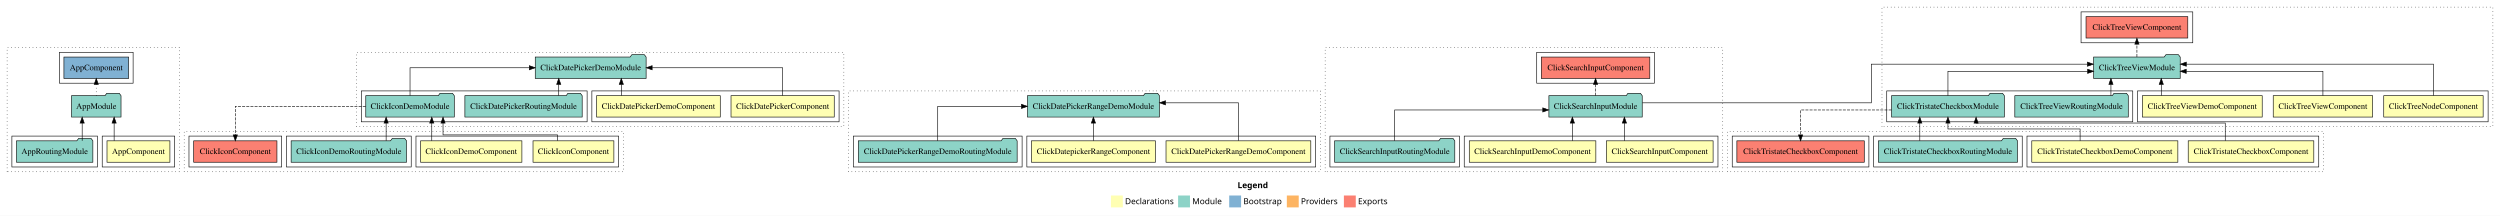
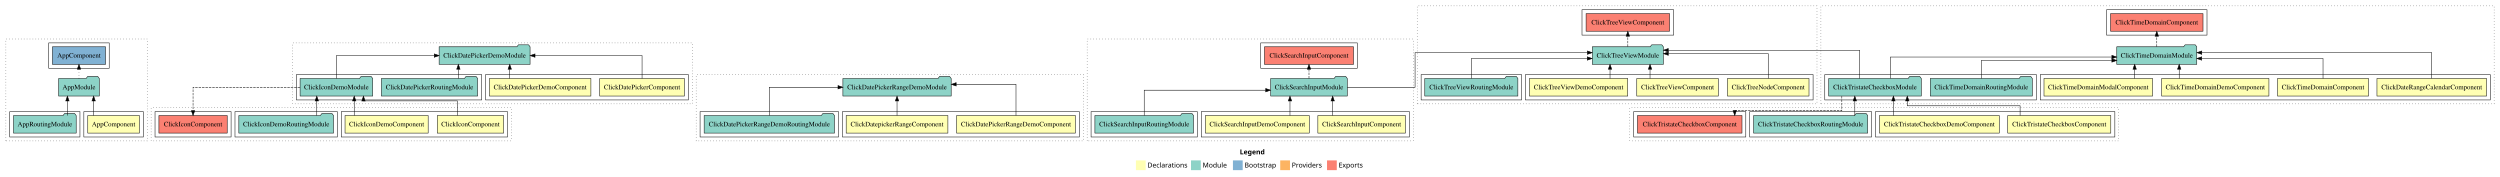
- <svg xmlns="http://www.w3.org/2000/svg" width="4207pt" height="363pt" viewBox="0.00 0.00 4207.00 363.00">
+ <svg xmlns="http://www.w3.org/2000/svg" width="5128pt" height="363pt" viewBox="0.00 0.00 5128.00 363.00">
  <g id="graph0" class="graph" transform="scale(1 1) rotate(0) translate(4 359)">
-     <polygon fill="#ffffff" stroke="transparent" points="-4,4 -4,-359 4203,-359 4203,4 -4,4" />
-     <text text-anchor="start" x="2078.509" y="-42.4" font-family="sans-serif" font-weight="bold" font-size="14.00" fill="#000000">Legend</text>
-     <polygon fill="#ffffb3" stroke="transparent" points="1865.5,-10 1865.5,-30 1885.5,-30 1885.5,-10 1865.5,-10" />
-     <text text-anchor="start" x="1889.129" y="-15.4" font-family="sans-serif" font-size="14.00" fill="#000000">  Declarations</text>
-     <polygon fill="#8dd3c7" stroke="transparent" points="1978.5,-10 1978.5,-30 1998.5,-30 1998.5,-10 1978.5,-10" />
-     <text text-anchor="start" x="2002.225" y="-15.4" font-family="sans-serif" font-size="14.00" fill="#000000">  Module</text>
-     <polygon fill="#80b1d3" stroke="transparent" points="2064.5,-10 2064.5,-30 2084.5,-30 2084.5,-10 2064.5,-10" />
-     <text text-anchor="start" x="2088.281" y="-15.4" font-family="sans-serif" font-size="14.00" fill="#000000">  Bootstrap</text>
-     <polygon fill="#fdb462" stroke="transparent" points="2161.5,-10 2161.5,-30 2181.5,-30 2181.5,-10 2161.5,-10" />
-     <text text-anchor="start" x="2185.173" y="-15.4" font-family="sans-serif" font-size="14.00" fill="#000000">  Providers</text>
-     <polygon fill="#fb8072" stroke="transparent" points="2257.5,-10 2257.5,-30 2277.5,-30 2277.5,-10 2257.5,-10" />
-     <text text-anchor="start" x="2281.226" y="-15.4" font-family="sans-serif" font-size="14.00" fill="#000000">  Exports</text>
+     <polygon fill="#ffffff" stroke="transparent" points="-4,4 -4,-359 5124,-359 5124,4 -4,4" />
+     <text text-anchor="start" x="2539.009" y="-42.4" font-family="sans-serif" font-weight="bold" font-size="14.00" fill="#000000">Legend</text>
+     <polygon fill="#ffffb3" stroke="transparent" points="2326,-10 2326,-30 2346,-30 2346,-10 2326,-10" />
+     <text text-anchor="start" x="2349.629" y="-15.4" font-family="sans-serif" font-size="14.00" fill="#000000">  Declarations</text>
+     <polygon fill="#8dd3c7" stroke="transparent" points="2439,-10 2439,-30 2459,-30 2459,-10 2439,-10" />
+     <text text-anchor="start" x="2462.725" y="-15.4" font-family="sans-serif" font-size="14.00" fill="#000000">  Module</text>
+     <polygon fill="#80b1d3" stroke="transparent" points="2525,-10 2525,-30 2545,-30 2545,-10 2525,-10" />
+     <text text-anchor="start" x="2548.781" y="-15.4" font-family="sans-serif" font-size="14.00" fill="#000000">  Bootstrap</text>
+     <polygon fill="#fdb462" stroke="transparent" points="2622,-10 2622,-30 2642,-30 2642,-10 2622,-10" />
+     <text text-anchor="start" x="2645.673" y="-15.4" font-family="sans-serif" font-size="14.00" fill="#000000">  Providers</text>
+     <polygon fill="#fb8072" stroke="transparent" points="2718,-10 2718,-30 2738,-30 2738,-10 2718,-10" />
+     <text text-anchor="start" x="2741.726" y="-15.4" font-family="sans-serif" font-size="14.00" fill="#000000">  Exports</text>
    <g id="clust1" class="cluster">
      <polygon fill="none" stroke="#000000" stroke-dasharray="1,5" points="8,-70 8,-279 298,-279 298,-70 8,-70" />
    </g>
    <g id="clust2" class="cluster">
      <polygon fill="none" stroke="#000000" points="168,-78 168,-130 290,-130 290,-78 168,-78" />
    </g>
    <g id="clust4" class="cluster">
      <polygon fill="none" stroke="#000000" points="16,-78 16,-130 160,-130 160,-78 16,-78" />
    </g>
    <g id="clust6" class="cluster">
      <polygon fill="none" stroke="#000000" points="96,-219 96,-271 220,-271 220,-219 96,-219" />
    </g>
    <g id="clust14" class="cluster">
      <polygon fill="none" stroke="#000000" stroke-dasharray="1,5" points="596,-146 596,-271 1416,-271 1416,-146 596,-146" />
    </g>
    <g id="clust15" class="cluster">
      <polygon fill="none" stroke="#000000" points="992,-154 992,-206 1408,-206 1408,-154 992,-154" />
    </g>
    <g id="clust18" class="cluster">
      <polygon fill="none" stroke="#000000" points="604,-154 604,-206 984,-206 984,-154 604,-154" />
    </g>
    <g id="clust22" class="cluster">
      <polygon fill="none" stroke="#000000" stroke-dasharray="1,5" points="1424,-70 1424,-206 2218,-206 2218,-70 1424,-70" />
    </g>
    <g id="clust23" class="cluster">
      <polygon fill="none" stroke="#000000" points="1724,-78 1724,-130 2210,-130 2210,-78 1724,-78" />
    </g>
    <g id="clust26" class="cluster">
      <polygon fill="none" stroke="#000000" points="1432,-78 1432,-130 1716,-130 1716,-78 1432,-78" />
    </g>
    <g id="clust42" class="cluster">
      <polygon fill="none" stroke="#000000" stroke-dasharray="1,5" points="306,-70 306,-138 1045,-138 1045,-70 306,-70" />
    </g>
    <g id="clust43" class="cluster">
      <polygon fill="none" stroke="#000000" points="696,-78 696,-130 1037,-130 1037,-78 696,-78" />
    </g>
    <g id="clust46" class="cluster">
      <polygon fill="none" stroke="#000000" points="478,-78 478,-130 688,-130 688,-78 478,-78" />
    </g>
    <g id="clust47" class="cluster">
      <polygon fill="none" stroke="#000000" points="314,-78 314,-130 470,-130 470,-78 314,-78" />
    </g>
    <g id="clust56" class="cluster">
      <polygon fill="none" stroke="#000000" stroke-dasharray="1,5" points="2226,-70 2226,-279 2895,-279 2895,-70 2226,-70" />
    </g>
    <g id="clust57" class="cluster">
      <polygon fill="none" stroke="#000000" points="2460,-78 2460,-130 2887,-130 2887,-78 2460,-78" />
    </g>
    <g id="clust60" class="cluster">
      <polygon fill="none" stroke="#000000" points="2234,-78 2234,-130 2452,-130 2452,-78 2234,-78" />
    </g>
    <g id="clust61" class="cluster">
      <polygon fill="none" stroke="#000000" points="2582,-219 2582,-271 2780,-271 2780,-219 2582,-219" />
    </g>
    <g id="clust70" class="cluster">
-       <polygon fill="none" stroke="#000000" stroke-dasharray="1,5" points="3163,-146 3163,-347 4191,-347 4191,-146 3163,-146" />
+       <polygon fill="none" stroke="#000000" stroke-dasharray="1,5" points="3731,-146 3731,-347 5112,-347 5112,-146 3731,-146" />
    </g>
    <g id="clust71" class="cluster">
-       <polygon fill="none" stroke="#000000" points="3593,-154 3593,-206 4183,-206 4183,-154 3593,-154" />
-     </g>
-     <g id="clust75" class="cluster">
-       <polygon fill="none" stroke="#000000" points="3171,-154 3171,-206 3585,-206 3585,-154 3171,-154" />
+       <polygon fill="none" stroke="#000000" points="4181,-154 4181,-206 5104,-206 5104,-154 4181,-154" />
    </g>
    <g id="clust76" class="cluster">
-       <polygon fill="none" stroke="#000000" points="3498,-287 3498,-339 3686,-339 3686,-287 3498,-287" />
-     </g>
-     <g id="clust85" class="cluster">
-       <polygon fill="none" stroke="#000000" stroke-dasharray="1,5" points="2903,-70 2903,-138 3906,-138 3906,-70 2903,-70" />
+       <polygon fill="none" stroke="#000000" points="3739,-154 3739,-206 4173,-206 4173,-154 3739,-154" />
+     </g>
+     <g id="clust77" class="cluster">
+       <polygon fill="none" stroke="#000000" points="4317,-287 4317,-339 4523,-339 4523,-287 4317,-287" />
    </g>
    <g id="clust86" class="cluster">
-       <polygon fill="none" stroke="#000000" points="3407,-78 3407,-130 3898,-130 3898,-78 3407,-78" />
-     </g>
-     <g id="clust89" class="cluster">
-       <polygon fill="none" stroke="#000000" points="3149,-78 3149,-130 3399,-130 3399,-78 3149,-78" />
-     </g>
-     <g id="clust90" class="cluster">
-       <polygon fill="none" stroke="#000000" points="2911,-78 2911,-130 3141,-130 3141,-78 2911,-78" />
+       <polygon fill="none" stroke="#000000" stroke-dasharray="1,5" points="2903,-146 2903,-347 3723,-347 3723,-146 2903,-146" />
+     </g>
+     <g id="clust87" class="cluster">
+       <polygon fill="none" stroke="#000000" points="3125,-154 3125,-206 3715,-206 3715,-154 3125,-154" />
+     </g>
+     <g id="clust91" class="cluster">
+       <polygon fill="none" stroke="#000000" points="2911,-154 2911,-206 3117,-206 3117,-154 2911,-154" />
+     </g>
+     <g id="clust92" class="cluster">
+       <polygon fill="none" stroke="#000000" points="3241,-287 3241,-339 3429,-339 3429,-287 3241,-287" />
+     </g>
+     <g id="clust101" class="cluster">
+       <polygon fill="none" stroke="#000000" stroke-dasharray="1,5" points="3339,-70 3339,-138 4342,-138 4342,-70 3339,-70" />
+     </g>
+     <g id="clust102" class="cluster">
+       <polygon fill="none" stroke="#000000" points="3843,-78 3843,-130 4334,-130 4334,-78 3843,-78" />
+     </g>
+     <g id="clust105" class="cluster">
+       <polygon fill="none" stroke="#000000" points="3585,-78 3585,-130 3835,-130 3835,-78 3585,-78" />
+     </g>
+     <g id="clust106" class="cluster">
+       <polygon fill="none" stroke="#000000" points="3347,-78 3347,-130 3577,-130 3577,-78 3347,-78" />
    </g>
    <g id="node1" class="node">
      <polygon fill="#ffffb3" stroke="#000000" points="281.94,-122 176.06,-122 176.06,-86 281.94,-86 281.94,-122" />
      <text text-anchor="middle" x="229" y="-99.8" font-family="Times,serif" font-size="14.00" fill="#000000">AppComponent</text>
    </g>
    <g id="node2" class="node">
      <polygon fill="#8dd3c7" stroke="#000000" points="199.657,-198 196.657,-202 175.657,-202 172.657,-198 116.343,-198 116.343,-162 199.657,-162 199.657,-198" />
      <text text-anchor="middle" x="158" y="-175.8" font-family="Times,serif" font-size="14.00" fill="#000000">AppModule</text>
    </g>
    <g id="edge1" class="edge">
      <path fill="none" stroke="#000000" d="M188.054,-122.011C188.054,-122.011 188.054,-151.855 188.054,-151.855" />
      <polygon fill="#000000" stroke="#000000" points="184.554,-151.855 188.054,-161.855 191.554,-151.855 184.554,-151.855" />
    </g>
    <g id="node4" class="node">
      <polygon fill="#80b1d3" stroke="#000000" points="212.439,-263 103.561,-263 103.561,-227 212.439,-227 212.439,-263" />
      <text text-anchor="middle" x="158" y="-240.8" font-family="Times,serif" font-size="14.00" fill="#000000">AppComponent </text>
    </g>
    <g id="edge3" class="edge">
      <path fill="none" stroke="#000000" stroke-dasharray="1,5" d="M158,-198.106C158,-198.106 158,-216.991 158,-216.991" />
      <polygon fill="#000000" stroke="#000000" points="154.5,-216.991 158,-226.991 161.5,-216.991 154.5,-216.991" />
    </g>
    <g id="node3" class="node">
      <polygon fill="#8dd3c7" stroke="#000000" points="152.274,-122 149.274,-126 128.274,-126 125.274,-122 23.726,-122 23.726,-86 152.274,-86 152.274,-122" />
      <text text-anchor="middle" x="88" y="-99.8" font-family="Times,serif" font-size="14.00" fill="#000000">AppRoutingModule</text>
    </g>
    <g id="edge2" class="edge">
      <path fill="none" stroke="#000000" d="M134.28,-122.011C134.28,-122.011 134.28,-151.855 134.28,-151.855" />
      <polygon fill="#000000" stroke="#000000" points="130.78,-151.855 134.28,-161.855 137.78,-151.855 130.78,-151.855" />
    </g>
    <g id="node5" class="node">
      <polygon fill="#ffffb3" stroke="#000000" points="1399.854,-198 1226.146,-198 1226.146,-162 1399.854,-162 1399.854,-198" />
      <text text-anchor="middle" x="1313" y="-175.8" font-family="Times,serif" font-size="14.00" fill="#000000">ClickDatePickerComponent</text>
    </g>
    <g id="node7" class="node">
      <polygon fill="#8dd3c7" stroke="#000000" points="1083.284,-263 1080.284,-267 1059.284,-267 1056.284,-263 896.716,-263 896.716,-227 1083.284,-227 1083.284,-263" />
      <text text-anchor="middle" x="990" y="-240.8" font-family="Times,serif" font-size="14.00" fill="#000000">ClickDatePickerDemoModule</text>
    </g>
    <g id="edge4" class="edge">
      <path fill="none" stroke="#000000" d="M1313,-198.106C1313,-217.339 1313,-245 1313,-245 1313,-245 1093.425,-245 1093.425,-245" />
      <polygon fill="#000000" stroke="#000000" points="1093.425,-241.5 1083.425,-245 1093.425,-248.5 1093.425,-241.5" />
    </g>
    <g id="node6" class="node">
      <polygon fill="#ffffb3" stroke="#000000" points="1208.066,-198 999.934,-198 999.934,-162 1208.066,-162 1208.066,-198" />
      <text text-anchor="middle" x="1104" y="-175.8" font-family="Times,serif" font-size="14.00" fill="#000000">ClickDatePickerDemoComponent</text>
    </g>
    <g id="edge5" class="edge">
      <path fill="none" stroke="#000000" d="M1041.554,-198.106C1041.554,-198.106 1041.554,-216.991 1041.554,-216.991" />
      <polygon fill="#000000" stroke="#000000" points="1038.054,-216.991 1041.554,-226.991 1045.054,-216.991 1038.054,-216.991" />
    </g>
    <g id="node8" class="node">
      <polygon fill="#8dd3c7" stroke="#000000" points="975.689,-198 972.689,-202 951.689,-202 948.689,-198 778.311,-198 778.311,-162 975.689,-162 975.689,-198" />
      <text text-anchor="middle" x="877" y="-175.8" font-family="Times,serif" font-size="14.00" fill="#000000">ClickDatePickerRoutingModule</text>
    </g>
    <g id="edge6" class="edge">
      <path fill="none" stroke="#000000" d="M936.226,-198.106C936.226,-198.106 936.226,-216.991 936.226,-216.991" />
      <polygon fill="#000000" stroke="#000000" points="932.727,-216.991 936.226,-226.991 939.727,-216.991 932.727,-216.991" />
    </g>
    <g id="node9" class="node">
      <polygon fill="#8dd3c7" stroke="#000000" points="760.469,-198 757.469,-202 736.469,-202 733.469,-198 611.531,-198 611.531,-162 760.469,-162 760.469,-198" />
      <text text-anchor="middle" x="686" y="-175.8" font-family="Times,serif" font-size="14.00" fill="#000000">ClickIconDemoModule</text>
    </g>
    <g id="edge7" class="edge">
      <path fill="none" stroke="#000000" d="M686,-198.106C686,-217.339 686,-245 686,-245 686,-245 886.724,-245 886.724,-245" />
      <polygon fill="#000000" stroke="#000000" points="886.724,-248.5 896.724,-245 886.724,-241.5 886.724,-248.5" />
    </g>
    <g id="node17" class="node">
      <polygon fill="#fb8072" stroke="#000000" points="462.04,-122 321.96,-122 321.96,-86 462.04,-86 462.04,-122" />
      <text text-anchor="middle" x="392" y="-99.8" font-family="Times,serif" font-size="14.00" fill="#000000">ClickIconComponent </text>
    </g>
    <g id="edge14" class="edge">
      <path fill="none" stroke="#000000" stroke-dasharray="5,2" d="M611.431,-180C524.331,-180 392,-180 392,-180 392,-180 392,-132.011 392,-132.011" />
      <polygon fill="#000000" stroke="#000000" points="395.5,-132.011 392,-122.011 388.5,-132.011 395.5,-132.011" />
    </g>
    <g id="node10" class="node">
      <polygon fill="#ffffb3" stroke="#000000" points="2201.832,-122 1958.168,-122 1958.168,-86 2201.832,-86 2201.832,-122" />
      <text text-anchor="middle" x="2080" y="-99.8" font-family="Times,serif" font-size="14.00" fill="#000000">ClickDatePickerRangeDemoComponent</text>
    </g>
    <g id="node12" class="node">
      <polygon fill="#8dd3c7" stroke="#000000" points="1947.049,-198 1944.049,-202 1923.049,-202 1920.049,-198 1724.951,-198 1724.951,-162 1947.049,-162 1947.049,-198" />
      <text text-anchor="middle" x="1836" y="-175.8" font-family="Times,serif" font-size="14.00" fill="#000000">ClickDatePickerRangeDemoModule</text>
    </g>
    <g id="edge8" class="edge">
      <path fill="none" stroke="#000000" d="M2080,-122.198C2080,-146.356 2080,-186 2080,-186 2080,-186 1957.29,-186 1957.29,-186" />
      <polygon fill="#000000" stroke="#000000" points="1957.29,-182.5 1947.29,-186 1957.29,-189.5 1957.29,-182.5" />
    </g>
    <g id="node11" class="node">
      <polygon fill="#ffffb3" stroke="#000000" points="1940.338,-122 1731.662,-122 1731.662,-86 1940.338,-86 1940.338,-122" />
      <text text-anchor="middle" x="1836" y="-99.8" font-family="Times,serif" font-size="14.00" fill="#000000">ClickDatepickerRangeComponent</text>
    </g>
    <g id="edge9" class="edge">
      <path fill="none" stroke="#000000" d="M1836,-122.011C1836,-122.011 1836,-151.855 1836,-151.855" />
      <polygon fill="#000000" stroke="#000000" points="1832.5,-151.855 1836,-161.855 1839.5,-151.855 1832.5,-151.855" />
    </g>
    <g id="node13" class="node">
      <polygon fill="#8dd3c7" stroke="#000000" points="1707.667,-122 1704.667,-126 1683.667,-126 1680.667,-122 1440.333,-122 1440.333,-86 1707.667,-86 1707.667,-122" />
      <text text-anchor="middle" x="1574" y="-99.8" font-family="Times,serif" font-size="14.00" fill="#000000">ClickDatePickerRangeDemoRoutingModule</text>
    </g>
    <g id="edge10" class="edge">
      <path fill="none" stroke="#000000" d="M1574,-122.011C1574,-144.485 1574,-180 1574,-180 1574,-180 1714.888,-180 1714.888,-180" />
      <polygon fill="#000000" stroke="#000000" points="1714.888,-183.5 1724.888,-180 1714.888,-176.5 1714.888,-183.5" />
    </g>
    <g id="node14" class="node">
      <polygon fill="#ffffb3" stroke="#000000" points="1029.041,-122 892.959,-122 892.959,-86 1029.041,-86 1029.041,-122" />
      <text text-anchor="middle" x="961" y="-99.8" font-family="Times,serif" font-size="14.00" fill="#000000">ClickIconComponent</text>
    </g>
    <g id="edge11" class="edge">
-       <path fill="none" stroke="#000000" d="M934.162,-122.207C934.162,-127.555 934.162,-132 934.162,-132 934.162,-132 741.531,-132 741.531,-132 741.531,-132 741.531,-151.853 741.531,-151.853" />
-       <polygon fill="#000000" stroke="#000000" points="738.031,-151.853 741.531,-161.853 745.031,-151.853 738.031,-151.853" />
+       <path fill="none" stroke="#000000" d="M934.162,-122.147C934.162,-135.739 934.162,-152 934.162,-152 934.162,-152 741.531,-152 741.531,-152 741.531,-152 741.531,-152.979 741.531,-152.979" />
+       <polygon fill="#000000" stroke="#000000" points="738.031,-151.793 741.531,-161.793 745.031,-151.793 738.031,-151.793" />
    </g>
    <g id="node15" class="node">
      <polygon fill="#ffffb3" stroke="#000000" points="874.252,-122 703.748,-122 703.748,-86 874.252,-86 874.252,-122" />
      <text text-anchor="middle" x="789" y="-99.8" font-family="Times,serif" font-size="14.00" fill="#000000">ClickIconDemoComponent</text>
    </g>
    <g id="edge12" class="edge">
      <path fill="none" stroke="#000000" d="M722.578,-122.011C722.578,-122.011 722.578,-151.855 722.578,-151.855" />
      <polygon fill="#000000" stroke="#000000" points="719.078,-151.855 722.578,-161.855 726.078,-151.855 719.078,-151.855" />
    </g>
    <g id="node16" class="node">
      <polygon fill="#8dd3c7" stroke="#000000" points="680.087,-122 677.087,-126 656.087,-126 653.087,-122 485.913,-122 485.913,-86 680.087,-86 680.087,-122" />
      <text text-anchor="middle" x="583" y="-99.8" font-family="Times,serif" font-size="14.00" fill="#000000">ClickIconDemoRoutingModule</text>
    </g>
    <g id="edge13" class="edge">
      <path fill="none" stroke="#000000" d="M645.779,-122.011C645.779,-122.011 645.779,-151.855 645.779,-151.855" />
      <polygon fill="#000000" stroke="#000000" points="642.279,-151.855 645.779,-161.855 649.279,-151.855 642.279,-151.855" />
    </g>
    <g id="node18" class="node">
      <polygon fill="#ffffb3" stroke="#000000" points="2878.803,-122 2699.197,-122 2699.197,-86 2878.803,-86 2878.803,-122" />
      <text text-anchor="middle" x="2789" y="-99.8" font-family="Times,serif" font-size="14.00" fill="#000000">ClickSearchInputComponent</text>
    </g>
    <g id="node20" class="node">
      <polygon fill="#8dd3c7" stroke="#000000" points="2759.521,-198 2756.521,-202 2735.521,-202 2732.521,-198 2602.479,-198 2602.479,-162 2759.521,-162 2759.521,-198" />
      <text text-anchor="middle" x="2681" y="-175.8" font-family="Times,serif" font-size="14.00" fill="#000000">ClickSearchInputModule</text>
    </g>
    <g id="edge15" class="edge">
      <path fill="none" stroke="#000000" d="M2729.554,-122.011C2729.554,-122.011 2729.554,-151.855 2729.554,-151.855" />
      <polygon fill="#000000" stroke="#000000" points="2726.054,-151.855 2729.554,-161.855 2733.054,-151.855 2726.054,-151.855" />
    </g>
    <g id="node19" class="node">
      <polygon fill="#ffffb3" stroke="#000000" points="2681.515,-122 2468.485,-122 2468.485,-86 2681.515,-86 2681.515,-122" />
      <text text-anchor="middle" x="2575" y="-99.8" font-family="Times,serif" font-size="14.00" fill="#000000">ClickSearchInputDemoComponent</text>
    </g>
    <g id="edge16" class="edge">
      <path fill="none" stroke="#000000" d="M2641.999,-122.011C2641.999,-122.011 2641.999,-151.855 2641.999,-151.855" />
      <polygon fill="#000000" stroke="#000000" points="2638.499,-151.855 2641.999,-161.855 2645.499,-151.855 2638.499,-151.855" />
    </g>
    <g id="node22" class="node">
      <polygon fill="#fb8072" stroke="#000000" points="2772.303,-263 2589.697,-263 2589.697,-227 2772.303,-227 2772.303,-263" />
      <text text-anchor="middle" x="2681" y="-240.8" font-family="Times,serif" font-size="14.00" fill="#000000">ClickSearchInputComponent </text>
    </g>
    <g id="edge18" class="edge">
      <path fill="none" stroke="#000000" stroke-dasharray="5,2" d="M2681,-198.106C2681,-198.106 2681,-216.991 2681,-216.991" />
      <polygon fill="#000000" stroke="#000000" points="2677.5,-216.991 2681,-226.991 2684.5,-216.991 2677.5,-216.991" />
    </g>
-     <g id="node26" class="node">
-       <polygon fill="#8dd3c7" stroke="#000000" points="3664.843,-263 3661.843,-267 3640.843,-267 3637.843,-263 3519.157,-263 3519.157,-227 3664.843,-227 3664.843,-263" />
-       <text text-anchor="middle" x="3592" y="-240.8" font-family="Times,serif" font-size="14.00" fill="#000000">ClickTreeViewModule</text>
-     </g>
-     <g id="edge22" class="edge">
-       <path fill="none" stroke="#000000" d="M2759.718,-186C2892.111,-186 3145.041,-186 3145.041,-186 3145.041,-186 3145.041,-251 3145.041,-251 3145.041,-251 3508.694,-251 3508.694,-251" />
-       <polygon fill="#000000" stroke="#000000" points="3508.694,-254.5 3518.694,-251 3508.694,-247.5 3508.694,-254.5" />
+     <g id="node34" class="node">
+       <polygon fill="#8dd3c7" stroke="#000000" points="3407.843,-263 3404.843,-267 3383.843,-267 3380.843,-263 3262.157,-263 3262.157,-227 3407.843,-227 3407.843,-263" />
+       <text text-anchor="middle" x="3335" y="-240.8" font-family="Times,serif" font-size="14.00" fill="#000000">ClickTreeViewModule</text>
+     </g>
+     <g id="edge29" class="edge">
+       <path fill="none" stroke="#000000" d="M2759.553,-180C2821.878,-180 2898.586,-180 2898.586,-180 2898.586,-180 2898.586,-251 2898.586,-251 2898.586,-251 3251.954,-251 3251.954,-251" />
+       <polygon fill="#000000" stroke="#000000" points="3251.954,-254.5 3261.954,-251 3251.954,-247.5 3251.954,-254.5" />
    </g>
    <g id="node21" class="node">
      <polygon fill="#8dd3c7" stroke="#000000" points="2444.139,-122 2441.139,-126 2420.139,-126 2417.139,-122 2241.861,-122 2241.861,-86 2444.139,-86 2444.139,-122" />
      <text text-anchor="middle" x="2343" y="-99.8" font-family="Times,serif" font-size="14.00" fill="#000000">ClickSearchInputRoutingModule</text>
    </g>
    <g id="edge17" class="edge">
      <path fill="none" stroke="#000000" d="M2343,-122.027C2343,-142.767 2343,-174 2343,-174 2343,-174 2592.181,-174 2592.181,-174" />
      <polygon fill="#000000" stroke="#000000" points="2592.181,-177.5 2602.181,-174 2592.181,-170.5 2592.181,-177.5" />
    </g>
    <g id="node23" class="node">
-       <polygon fill="#ffffb3" stroke="#000000" points="4174.629,-198 4007.371,-198 4007.371,-162 4174.629,-162 4174.629,-198" />
-       <text text-anchor="middle" x="4091" y="-175.8" font-family="Times,serif" font-size="14.00" fill="#000000">ClickTreeNodeComponent</text>
+       <polygon fill="#ffffb3" stroke="#000000" points="5096.389,-198 4871.611,-198 4871.611,-162 5096.389,-162 5096.389,-198" />
+       <text text-anchor="middle" x="4984" y="-175.8" font-family="Times,serif" font-size="14.00" fill="#000000">ClickDateRangeCalendarComponent</text>
+     </g>
+     <g id="node27" class="node">
+       <polygon fill="#8dd3c7" stroke="#000000" points="4502.034,-263 4499.034,-267 4478.034,-267 4475.034,-263 4337.966,-263 4337.966,-227 4502.034,-227 4502.034,-263" />
+       <text text-anchor="middle" x="4420" y="-240.8" font-family="Times,serif" font-size="14.00" fill="#000000">ClickTimeDomainModule</text>
    </g>
    <g id="edge19" class="edge">
-       <path fill="none" stroke="#000000" d="M4091,-198.284C4091,-219.321 4091,-251 4091,-251 4091,-251 3675.093,-251 3675.093,-251" />
-       <polygon fill="#000000" stroke="#000000" points="3675.093,-247.5 3665.093,-251 3675.093,-254.5 3675.093,-247.5" />
+       <path fill="none" stroke="#000000" d="M4984,-198.284C4984,-219.321 4984,-251 4984,-251 4984,-251 4512.312,-251 4512.312,-251" />
+       <polygon fill="#000000" stroke="#000000" points="4512.312,-247.5 4502.312,-251 4512.312,-254.5 4512.312,-247.5" />
    </g>
    <g id="node24" class="node">
-       <polygon fill="#ffffb3" stroke="#000000" points="3988.626,-198 3821.374,-198 3821.374,-162 3988.626,-162 3988.626,-198" />
-       <text text-anchor="middle" x="3905" y="-175.8" font-family="Times,serif" font-size="14.00" fill="#000000">ClickTreeViewComponent</text>
+       <polygon fill="#ffffb3" stroke="#000000" points="4854.316,-198 4667.684,-198 4667.684,-162 4854.316,-162 4854.316,-198" />
+       <text text-anchor="middle" x="4761" y="-175.8" font-family="Times,serif" font-size="14.00" fill="#000000">ClickTimeDomainComponent</text>
    </g>
    <g id="edge20" class="edge">
-       <path fill="none" stroke="#000000" d="M3905,-198.023C3905,-215.373 3905,-239 3905,-239 3905,-239 3674.99,-239 3674.99,-239" />
-       <polygon fill="#000000" stroke="#000000" points="3674.99,-235.5 3664.99,-239 3674.99,-242.5 3674.99,-235.5" />
+       <path fill="none" stroke="#000000" d="M4761,-198.023C4761,-215.373 4761,-239 4761,-239 4761,-239 4512.112,-239 4512.112,-239" />
+       <polygon fill="#000000" stroke="#000000" points="4512.112,-235.5 4502.112,-239 4512.112,-242.5 4512.112,-235.5" />
    </g>
    <g id="node25" class="node">
-       <polygon fill="#ffffb3" stroke="#000000" points="3802.838,-198 3601.162,-198 3601.162,-162 3802.838,-162 3802.838,-198" />
-       <text text-anchor="middle" x="3702" y="-175.8" font-family="Times,serif" font-size="14.00" fill="#000000">ClickTreeViewDemoComponent</text>
+       <polygon fill="#ffffb3" stroke="#000000" points="4650.028,-198 4429.972,-198 4429.972,-162 4650.028,-162 4650.028,-198" />
+       <text text-anchor="middle" x="4540" y="-175.8" font-family="Times,serif" font-size="14.00" fill="#000000">ClickTimeDomainDemoComponent</text>
    </g>
    <g id="edge21" class="edge">
-       <path fill="none" stroke="#000000" d="M3633.001,-198.106C3633.001,-198.106 3633.001,-216.991 3633.001,-216.991" />
-       <polygon fill="#000000" stroke="#000000" points="3629.501,-216.991 3633.001,-226.991 3636.501,-216.991 3629.501,-216.991" />
+       <path fill="none" stroke="#000000" d="M4466.001,-198.106C4466.001,-198.106 4466.001,-216.991 4466.001,-216.991" />
+       <polygon fill="#000000" stroke="#000000" points="4462.502,-216.991 4466.001,-226.991 4469.502,-216.991 4462.502,-216.991" />
+     </g>
+     <g id="node26" class="node">
+       <polygon fill="#ffffb3" stroke="#000000" points="4411.365,-198 4188.635,-198 4188.635,-162 4411.365,-162 4411.365,-198" />
+       <text text-anchor="middle" x="4300" y="-175.8" font-family="Times,serif" font-size="14.00" fill="#000000">ClickTimeDomainModalComponent</text>
+     </g>
+     <g id="edge22" class="edge">
+       <path fill="none" stroke="#000000" d="M4374.583,-198.106C4374.583,-198.106 4374.583,-216.991 4374.583,-216.991" />
+       <polygon fill="#000000" stroke="#000000" points="4371.083,-216.991 4374.583,-226.991 4378.083,-216.991 4371.083,-216.991" />
+     </g>
+     <g id="node30" class="node">
+       <polygon fill="#fb8072" stroke="#000000" points="4514.816,-331 4325.184,-331 4325.184,-295 4514.816,-295 4514.816,-331" />
+       <text text-anchor="middle" x="4420" y="-308.8" font-family="Times,serif" font-size="14.00" fill="#000000">ClickTimeDomainComponent </text>
+     </g>
+     <g id="edge25" class="edge">
+       <path fill="none" stroke="#000000" stroke-dasharray="5,2" d="M4420,-263.223C4420,-263.223 4420,-284.727 4420,-284.727" />
+       <polygon fill="#000000" stroke="#000000" points="4416.5,-284.727 4420,-294.727 4423.5,-284.727 4416.5,-284.727" />
+     </g>
+     <g id="node28" class="node">
+       <polygon fill="#8dd3c7" stroke="#000000" points="4164.651,-198 4161.651,-202 4140.651,-202 4137.651,-198 3955.349,-198 3955.349,-162 4164.651,-162 4164.651,-198" />
+       <text text-anchor="middle" x="4060" y="-175.8" font-family="Times,serif" font-size="14.00" fill="#000000">ClickTimeDomainRoutingModule</text>
+     </g>
+     <g id="edge23" class="edge">
+       <path fill="none" stroke="#000000" d="M4060,-198.009C4060,-214.049 4060,-235 4060,-235 4060,-235 4327.86,-235 4327.86,-235" />
+       <polygon fill="#000000" stroke="#000000" points="4327.86,-238.5 4337.86,-235 4327.86,-231.5 4327.86,-238.5" />
    </g>
    <g id="node29" class="node">
-       <polygon fill="#fb8072" stroke="#000000" points="3677.626,-331 3506.374,-331 3506.374,-295 3677.626,-295 3677.626,-331" />
-       <text text-anchor="middle" x="3592" y="-308.8" font-family="Times,serif" font-size="14.00" fill="#000000">ClickTreeViewComponent </text>
-     </g>
-     <g id="edge25" class="edge">
-       <path fill="none" stroke="#000000" stroke-dasharray="5,2" d="M3592,-263.223C3592,-263.223 3592,-284.727 3592,-284.727" />
-       <polygon fill="#000000" stroke="#000000" points="3588.5,-284.727 3592,-294.727 3595.5,-284.727 3588.5,-284.727" />
-     </g>
-     <g id="node27" class="node">
-       <polygon fill="#8dd3c7" stroke="#000000" points="3577.461,-198 3574.461,-202 3553.461,-202 3550.461,-198 3386.539,-198 3386.539,-162 3577.461,-162 3577.461,-198" />
-       <text text-anchor="middle" x="3482" y="-175.8" font-family="Times,serif" font-size="14.00" fill="#000000">ClickTreeViewRoutingModule</text>
-     </g>
-     <g id="edge23" class="edge">
-       <path fill="none" stroke="#000000" d="M3548.28,-198.106C3548.28,-198.106 3548.28,-216.991 3548.28,-216.991" />
-       <polygon fill="#000000" stroke="#000000" points="3544.78,-216.991 3548.28,-226.991 3551.78,-216.991 3544.78,-216.991" />
-     </g>
-     <g id="node28" class="node">
-       <polygon fill="#8dd3c7" stroke="#000000" points="3368.907,-198 3365.907,-202 3344.907,-202 3341.907,-198 3179.093,-198 3179.093,-162 3368.907,-162 3368.907,-198" />
-       <text text-anchor="middle" x="3274" y="-175.8" font-family="Times,serif" font-size="14.00" fill="#000000">ClickTristateCheckboxModule</text>
+       <polygon fill="#8dd3c7" stroke="#000000" points="3936.907,-198 3933.907,-202 3912.907,-202 3909.907,-198 3747.093,-198 3747.093,-162 3936.907,-162 3936.907,-198" />
+       <text text-anchor="middle" x="3842" y="-175.8" font-family="Times,serif" font-size="14.00" fill="#000000">ClickTristateCheckboxModule</text>
    </g>
    <g id="edge24" class="edge">
-       <path fill="none" stroke="#000000" d="M3274,-198.023C3274,-215.373 3274,-239 3274,-239 3274,-239 3509.044,-239 3509.044,-239" />
-       <polygon fill="#000000" stroke="#000000" points="3509.044,-242.5 3519.044,-239 3509.044,-235.5 3509.044,-242.5" />
+       <path fill="none" stroke="#000000" d="M3873.568,-198.267C3873.568,-216.555 3873.568,-242 3873.568,-242 3873.568,-242 4327.898,-242 4327.898,-242" />
+       <polygon fill="#000000" stroke="#000000" points="4327.898,-245.5 4337.898,-242 4327.898,-238.5 4327.898,-245.5" />
+     </g>
+     <g id="edge31" class="edge">
+       <path fill="none" stroke="#000000" d="M3810.432,-198.011C3810.432,-220.485 3810.432,-256 3810.432,-256 3810.432,-256 3417.985,-256 3417.985,-256" />
+       <polygon fill="#000000" stroke="#000000" points="3417.985,-252.5 3407.985,-256 3417.985,-259.5 3417.985,-252.5" />
+     </g>
+     <g id="node40" class="node">
+       <polygon fill="#fb8072" stroke="#000000" points="3569.19,-122 3354.81,-122 3354.81,-86 3569.19,-86 3569.19,-122" />
+       <text text-anchor="middle" x="3462" y="-99.8" font-family="Times,serif" font-size="14.00" fill="#000000">ClickTristateCheckboxComponent </text>
+     </g>
+     <g id="edge36" class="edge">
+       <path fill="none" stroke="#000000" stroke-dasharray="5,2" d="M3773.952,-161.853C3773.952,-148.261 3773.952,-132 3773.952,-132 3773.952,-132 3554.265,-132 3554.265,-132 3554.265,-132 3554.265,-131.021 3554.265,-131.021" />
+       <polygon fill="#000000" stroke="#000000" points="3557.765,-132.207 3554.265,-122.207 3550.765,-132.207 3557.765,-132.207" />
+     </g>
+     <g id="node31" class="node">
+       <polygon fill="#ffffb3" stroke="#000000" points="3706.629,-198 3539.371,-198 3539.371,-162 3706.629,-162 3706.629,-198" />
+       <text text-anchor="middle" x="3623" y="-175.8" font-family="Times,serif" font-size="14.00" fill="#000000">ClickTreeNodeComponent</text>
+     </g>
+     <g id="edge26" class="edge">
+       <path fill="none" stroke="#000000" d="M3623,-198.129C3623,-218.572 3623,-249 3623,-249 3623,-249 3418.047,-249 3418.047,-249" />
+       <polygon fill="#000000" stroke="#000000" points="3418.047,-245.5 3408.047,-249 3418.047,-252.5 3418.047,-245.5" />
+     </g>
+     <g id="node32" class="node">
+       <polygon fill="#ffffb3" stroke="#000000" points="3520.626,-198 3353.374,-198 3353.374,-162 3520.626,-162 3520.626,-198" />
+       <text text-anchor="middle" x="3437" y="-175.8" font-family="Times,serif" font-size="14.00" fill="#000000">ClickTreeViewComponent</text>
+     </g>
+     <g id="edge27" class="edge">
+       <path fill="none" stroke="#000000" d="M3380.554,-198.106C3380.554,-198.106 3380.554,-216.991 3380.554,-216.991" />
+       <polygon fill="#000000" stroke="#000000" points="3377.054,-216.991 3380.554,-226.991 3384.054,-216.991 3377.054,-216.991" />
    </g>
    <g id="node33" class="node">
-       <polygon fill="#fb8072" stroke="#000000" points="3133.19,-122 2918.81,-122 2918.81,-86 3133.19,-86 3133.19,-122" />
-       <text text-anchor="middle" x="3026" y="-99.8" font-family="Times,serif" font-size="14.00" fill="#000000">ClickTristateCheckboxComponent </text>
-     </g>
-     <g id="edge29" class="edge">
-       <path fill="none" stroke="#000000" stroke-dasharray="5,2" d="M3179.18,-174C3109.169,-174 3026,-174 3026,-174 3026,-174 3026,-132.027 3026,-132.027" />
-       <polygon fill="#000000" stroke="#000000" points="3029.5,-132.027 3026,-122.027 3022.5,-132.027 3029.5,-132.027" />
-     </g>
-     <g id="node30" class="node">
-       <polygon fill="#ffffb3" stroke="#000000" points="3889.689,-122 3678.311,-122 3678.311,-86 3889.689,-86 3889.689,-122" />
-       <text text-anchor="middle" x="3784" y="-99.8" font-family="Times,serif" font-size="14.00" fill="#000000">ClickTristateCheckboxComponent</text>
-     </g>
-     <g id="edge26" class="edge">
-       <path fill="none" stroke="#000000" d="M3740.662,-122.147C3740.662,-135.739 3740.662,-152 3740.662,-152 3740.662,-152 3321.352,-152 3321.352,-152 3321.352,-152 3321.352,-152.979 3321.352,-152.979" />
-       <polygon fill="#000000" stroke="#000000" points="3317.852,-151.793 3321.352,-161.793 3324.852,-151.793 3317.852,-151.793" />
-     </g>
-     <g id="node31" class="node">
-       <polygon fill="#ffffb3" stroke="#000000" points="3660.901,-122 3415.099,-122 3415.099,-86 3660.901,-86 3660.901,-122" />
-       <text text-anchor="middle" x="3538" y="-99.8" font-family="Times,serif" font-size="14.00" fill="#000000">ClickTristateCheckboxDemoComponent</text>
-     </g>
-     <g id="edge27" class="edge">
-       <path fill="none" stroke="#000000" d="M3496.39,-122.11C3496.39,-131.897 3496.39,-142 3496.39,-142 3496.39,-142 3274,-142 3274,-142 3274,-142 3274,-151.89 3274,-151.89" />
-       <polygon fill="#000000" stroke="#000000" points="3270.5,-151.89 3274,-161.89 3277.5,-151.89 3270.5,-151.89" />
-     </g>
-     <g id="node32" class="node">
-       <polygon fill="#8dd3c7" stroke="#000000" points="3391.025,-122 3388.025,-126 3367.025,-126 3364.025,-122 3156.975,-122 3156.975,-86 3391.025,-86 3391.025,-122" />
-       <text text-anchor="middle" x="3274" y="-99.8" font-family="Times,serif" font-size="14.00" fill="#000000">ClickTristateCheckboxRoutingModule</text>
+       <polygon fill="#ffffb3" stroke="#000000" points="3334.838,-198 3133.162,-198 3133.162,-162 3334.838,-162 3334.838,-198" />
+       <text text-anchor="middle" x="3234" y="-175.8" font-family="Times,serif" font-size="14.00" fill="#000000">ClickTreeViewDemoComponent</text>
    </g>
    <g id="edge28" class="edge">
-       <path fill="none" stroke="#000000" d="M3226.648,-122.011C3226.648,-122.011 3226.648,-151.855 3226.648,-151.855" />
-       <polygon fill="#000000" stroke="#000000" points="3223.148,-151.855 3226.648,-161.855 3230.148,-151.855 3223.148,-151.855" />
+       <path fill="none" stroke="#000000" d="M3298.499,-198.106C3298.499,-198.106 3298.499,-216.991 3298.499,-216.991" />
+       <polygon fill="#000000" stroke="#000000" points="3294.999,-216.991 3298.499,-226.991 3301.999,-216.991 3294.999,-216.991" />
+     </g>
+     <g id="node36" class="node">
+       <polygon fill="#fb8072" stroke="#000000" points="3420.626,-331 3249.374,-331 3249.374,-295 3420.626,-295 3420.626,-331" />
+       <text text-anchor="middle" x="3335" y="-308.8" font-family="Times,serif" font-size="14.00" fill="#000000">ClickTreeViewComponent </text>
+     </g>
+     <g id="edge32" class="edge">
+       <path fill="none" stroke="#000000" stroke-dasharray="5,2" d="M3335,-263.223C3335,-263.223 3335,-284.727 3335,-284.727" />
+       <polygon fill="#000000" stroke="#000000" points="3331.5,-284.727 3335,-294.727 3338.5,-284.727 3331.5,-284.727" />
+     </g>
+     <g id="node35" class="node">
+       <polygon fill="#8dd3c7" stroke="#000000" points="3109.461,-198 3106.461,-202 3085.461,-202 3082.461,-198 2918.539,-198 2918.539,-162 3109.461,-162 3109.461,-198" />
+       <text text-anchor="middle" x="3014" y="-175.8" font-family="Times,serif" font-size="14.00" fill="#000000">ClickTreeViewRoutingModule</text>
+     </g>
+     <g id="edge30" class="edge">
+       <path fill="none" stroke="#000000" d="M3014,-198.023C3014,-215.373 3014,-239 3014,-239 3014,-239 3251.758,-239 3251.758,-239" />
+       <polygon fill="#000000" stroke="#000000" points="3251.758,-242.5 3261.758,-239 3251.758,-235.5 3251.758,-242.5" />
+     </g>
+     <g id="node37" class="node">
+       <polygon fill="#ffffb3" stroke="#000000" points="4325.69,-122 4114.31,-122 4114.31,-86 4325.69,-86 4325.69,-122" />
+       <text text-anchor="middle" x="4220" y="-99.8" font-family="Times,serif" font-size="14.00" fill="#000000">ClickTristateCheckboxComponent</text>
+     </g>
+     <g id="edge33" class="edge">
+       <path fill="none" stroke="#000000" d="M4139.615,-122.11C4139.615,-131.897 4139.615,-142 4139.615,-142 4139.615,-142 3908.235,-142 3908.235,-142 3908.235,-142 3908.235,-151.89 3908.235,-151.89" />
+       <polygon fill="#000000" stroke="#000000" points="3904.735,-151.89 3908.235,-161.89 3911.735,-151.89 3904.735,-151.89" />
+     </g>
+     <g id="node38" class="node">
+       <polygon fill="#ffffb3" stroke="#000000" points="4096.901,-122 3851.099,-122 3851.099,-86 4096.901,-86 4096.901,-122" />
+       <text text-anchor="middle" x="3974" y="-99.8" font-family="Times,serif" font-size="14.00" fill="#000000">ClickTristateCheckboxDemoComponent</text>
+     </g>
+     <g id="edge34" class="edge">
+       <path fill="none" stroke="#000000" d="M3879.767,-122.011C3879.767,-122.011 3879.767,-151.855 3879.767,-151.855" />
+       <polygon fill="#000000" stroke="#000000" points="3876.267,-151.855 3879.767,-161.855 3883.267,-151.855 3876.267,-151.855" />
+     </g>
+     <g id="node39" class="node">
+       <polygon fill="#8dd3c7" stroke="#000000" points="3827.025,-122 3824.025,-126 3803.025,-126 3800.025,-122 3592.975,-122 3592.975,-86 3827.025,-86 3827.025,-122" />
+       <text text-anchor="middle" x="3710" y="-99.8" font-family="Times,serif" font-size="14.00" fill="#000000">ClickTristateCheckboxRoutingModule</text>
+     </g>
+     <g id="edge35" class="edge">
+       <path fill="none" stroke="#000000" d="M3800.607,-122.011C3800.607,-122.011 3800.607,-151.855 3800.607,-151.855" />
+       <polygon fill="#000000" stroke="#000000" points="3797.107,-151.855 3800.607,-161.855 3804.107,-151.855 3797.107,-151.855" />
    </g>
  </g>
</svg>
